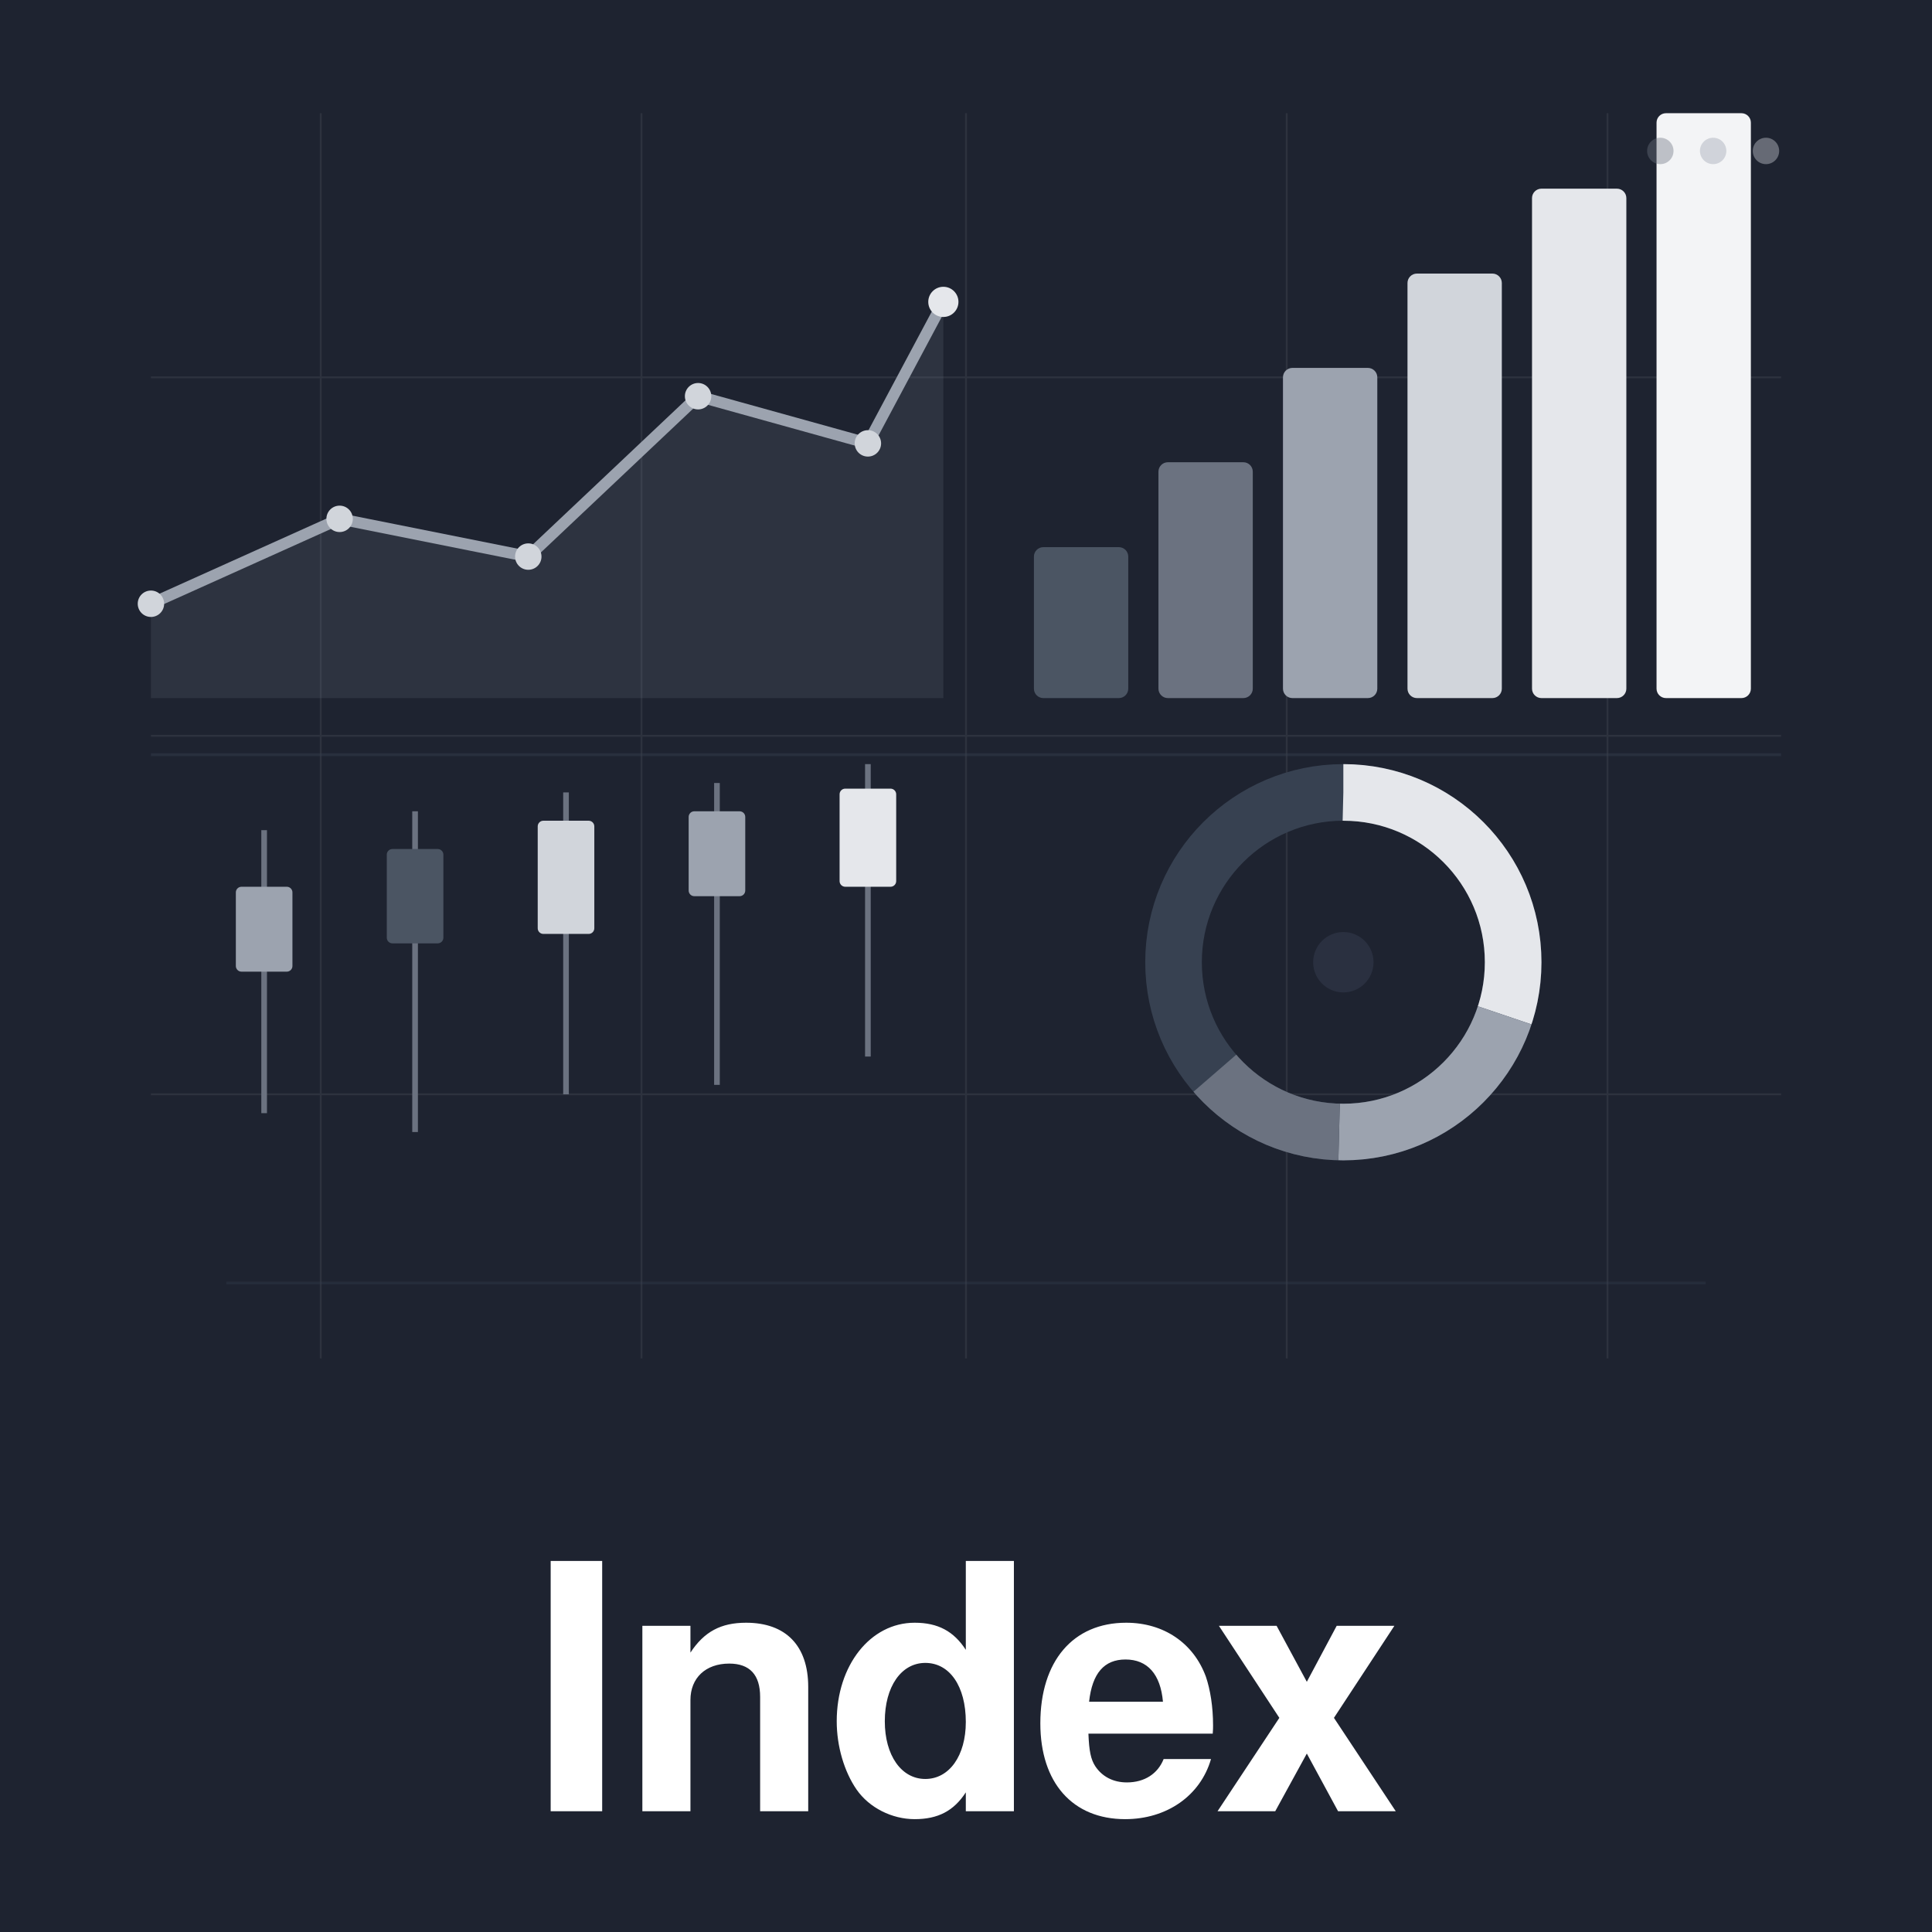
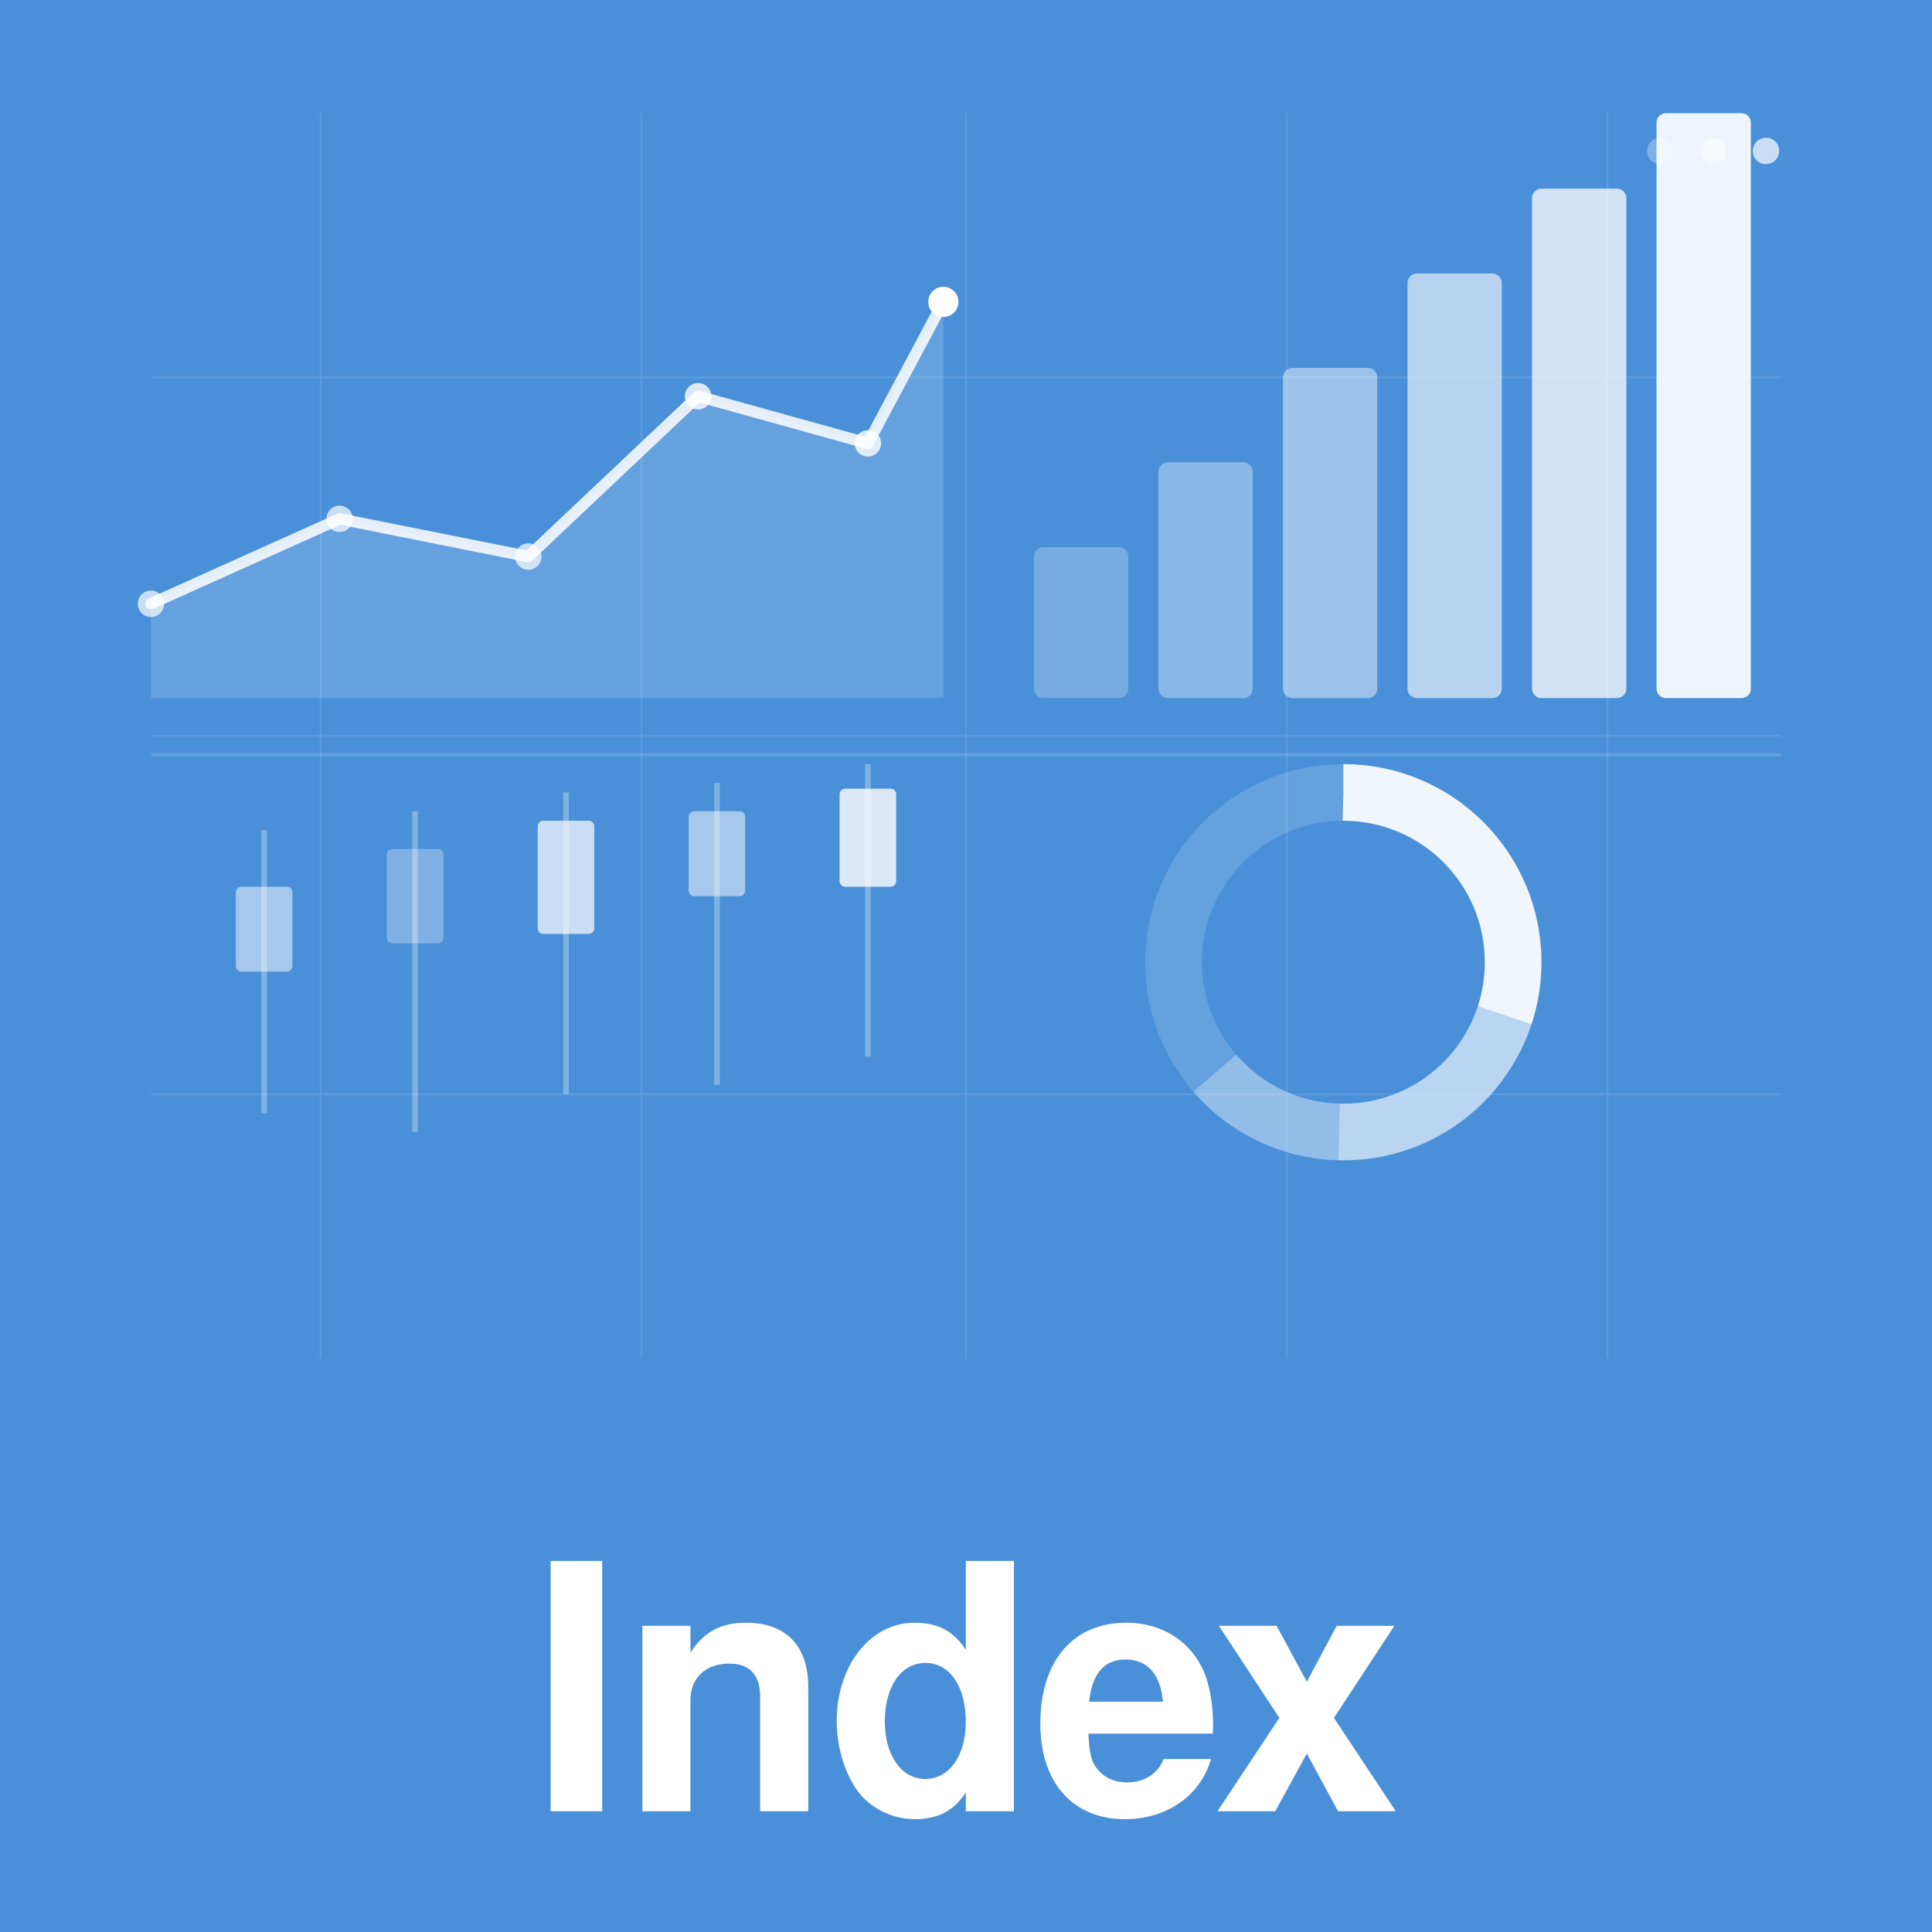
<svg xmlns="http://www.w3.org/2000/svg" width="1024" height="1024" viewBox="0 0 1024 1024">
-   <rect width="1024" height="1024" fill="#1e2330" />
-   <g opacity="0.07" stroke="#ffffff" stroke-width="1">
+   <rect width="1024" height="1024" fill="#4A90D9" />
+   <g opacity="0.1" stroke="#ffffff" stroke-width="1">
    <line x1="170" y1="60" x2="170" y2="720" />
    <line x1="340" y1="60" x2="340" y2="720" />
    <line x1="512" y1="60" x2="512" y2="720" />
    <line x1="682" y1="60" x2="682" y2="720" />
    <line x1="852" y1="60" x2="852" y2="720" />
    <line x1="80" y1="200" x2="944" y2="200" />
    <line x1="80" y1="390" x2="944" y2="390" />
    <line x1="80" y1="580" x2="944" y2="580" />
  </g>
  <g>
-     <path d="M80,320 L180,275 L280,295 L370,210 L460,235 L500,160 L500,370 L80,370 Z" fill="#6b7280" opacity="0.2" />
-     <polyline points="80,320 180,275 280,295 370,210 460,235 500,160" fill="none" stroke="#9ca3af" stroke-width="6" stroke-linecap="round" stroke-linejoin="round" />
-     <circle cx="80" cy="320" r="7" fill="#d1d5db" />
-     <circle cx="180" cy="275" r="7" fill="#d1d5db" />
-     <circle cx="280" cy="295" r="7" fill="#d1d5db" />
-     <circle cx="370" cy="210" r="7" fill="#d1d5db" />
-     <circle cx="460" cy="235" r="7" fill="#d1d5db" />
-     <circle cx="500" cy="160" r="8" fill="#e5e7eb" />
+     <path d="M80,320 L180,275 L280,295 L370,210 L460,235 L500,160 L500,370 L80,370 Z" fill="#ffffff" opacity="0.15" />
+     <polyline points="80,320 180,275 280,295 370,210 460,235 500,160" fill="none" stroke="#ffffff" stroke-width="6" stroke-linecap="round" stroke-linejoin="round" opacity="0.85" />
+     <circle cx="80" cy="320" r="7" fill="#ffffff" opacity="0.7" />
+     <circle cx="180" cy="275" r="7" fill="#ffffff" opacity="0.7" />
+     <circle cx="280" cy="295" r="7" fill="#ffffff" opacity="0.7" />
+     <circle cx="370" cy="210" r="7" fill="#ffffff" opacity="0.8" />
+     <circle cx="460" cy="235" r="7" fill="#ffffff" opacity="0.8" />
+     <circle cx="500" cy="160" r="8" fill="#ffffff" />
  </g>
  <g>
-     <rect x="548" y="290" width="50" height="80" rx="5" fill="#4b5563" />
-     <rect x="614" y="245" width="50" height="125" rx="5" fill="#6b7280" />
-     <rect x="680" y="195" width="50" height="175" rx="5" fill="#9ca3af" />
-     <rect x="746" y="145" width="50" height="225" rx="5" fill="#d1d5db" />
-     <rect x="812" y="100" width="50" height="270" rx="5" fill="#e5e7eb" />
-     <rect x="878" y="60" width="50" height="310" rx="5" fill="#f3f4f6" />
+     <rect x="548" y="290" width="50" height="80" rx="5" fill="#ffffff" opacity="0.25" />
+     <rect x="614" y="245" width="50" height="125" rx="5" fill="#ffffff" opacity="0.35" />
+     <rect x="680" y="195" width="50" height="175" rx="5" fill="#ffffff" opacity="0.45" />
+     <rect x="746" y="145" width="50" height="225" rx="5" fill="#ffffff" opacity="0.6" />
+     <rect x="812" y="100" width="50" height="270" rx="5" fill="#ffffff" opacity="0.75" />
+     <rect x="878" y="60" width="50" height="310" rx="5" fill="#ffffff" opacity="0.9" />
  </g>
-   <line x1="80" y1="400" x2="944" y2="400" stroke="#374151" stroke-width="1.5" opacity="0.4" />
+   <line x1="80" y1="400" x2="944" y2="400" stroke="#ffffff" stroke-width="1.5" opacity="0.15" />
  <g>
-     <line x1="140" y1="440" x2="140" y2="590" stroke="#6b7280" stroke-width="3" />
-     <rect x="125" y="470" width="30" height="45" rx="3" fill="#9ca3af" />
-     <line x1="220" y1="430" x2="220" y2="600" stroke="#6b7280" stroke-width="3" />
-     <rect x="205" y="450" width="30" height="50" rx="3" fill="#4b5563" />
-     <line x1="300" y1="420" x2="300" y2="580" stroke="#6b7280" stroke-width="3" />
-     <rect x="285" y="435" width="30" height="60" rx="3" fill="#d1d5db" />
-     <line x1="380" y1="415" x2="380" y2="575" stroke="#6b7280" stroke-width="3" />
-     <rect x="365" y="430" width="30" height="45" rx="3" fill="#9ca3af" />
-     <line x1="460" y1="405" x2="460" y2="560" stroke="#6b7280" stroke-width="3" />
-     <rect x="445" y="418" width="30" height="52" rx="3" fill="#e5e7eb" />
+     <line x1="140" y1="440" x2="140" y2="590" stroke="#ffffff" stroke-width="3" opacity="0.3" />
+     <rect x="125" y="470" width="30" height="45" rx="3" fill="#ffffff" opacity="0.5" />
+     <line x1="220" y1="430" x2="220" y2="600" stroke="#ffffff" stroke-width="3" opacity="0.3" />
+     <rect x="205" y="450" width="30" height="50" rx="3" fill="#ffffff" opacity="0.3" />
+     <line x1="300" y1="420" x2="300" y2="580" stroke="#ffffff" stroke-width="3" opacity="0.3" />
+     <rect x="285" y="435" width="30" height="60" rx="3" fill="#ffffff" opacity="0.7" />
+     <line x1="380" y1="415" x2="380" y2="575" stroke="#ffffff" stroke-width="3" opacity="0.3" />
+     <rect x="365" y="430" width="30" height="45" rx="3" fill="#ffffff" opacity="0.5" />
+     <line x1="460" y1="405" x2="460" y2="560" stroke="#ffffff" stroke-width="3" opacity="0.3" />
+     <rect x="445" y="418" width="30" height="52" rx="3" fill="#ffffff" opacity="0.8" />
  </g>
  <g transform="translate(712, 510)">
-     <circle cx="0" cy="0" r="90" fill="none" stroke="#374151" stroke-width="30" />
-     <circle cx="0" cy="0" r="90" fill="none" stroke="#e5e7eb" stroke-width="30" stroke-dasharray="170 396" stroke-dashoffset="0" transform="rotate(-90)" />
-     <circle cx="0" cy="0" r="90" fill="none" stroke="#9ca3af" stroke-width="30" stroke-dasharray="115 451" stroke-dashoffset="-170" transform="rotate(-90)" />
-     <circle cx="0" cy="0" r="90" fill="none" stroke="#6b7280" stroke-width="30" stroke-dasharray="75 491" stroke-dashoffset="-285" transform="rotate(-90)" />
-     <circle cx="0" cy="0" r="16" fill="#2a3040" />
+     <circle cx="0" cy="0" r="90" fill="none" stroke="#ffffff" stroke-width="30" opacity="0.15" />
+     <circle cx="0" cy="0" r="90" fill="none" stroke="#ffffff" stroke-width="30" opacity="0.9" stroke-dasharray="170 396" stroke-dashoffset="0" transform="rotate(-90)" />
+     <circle cx="0" cy="0" r="90" fill="none" stroke="#ffffff" stroke-width="30" opacity="0.55" stroke-dasharray="115 451" stroke-dashoffset="-170" transform="rotate(-90)" />
+     <circle cx="0" cy="0" r="90" fill="none" stroke="#ffffff" stroke-width="30" opacity="0.3" stroke-dasharray="75 491" stroke-dashoffset="-285" transform="rotate(-90)" />
+     <circle cx="0" cy="0" r="16" fill="#4A90D9" />
  </g>
-   <circle cx="880" cy="80" r="7" fill="#6b7280" opacity="0.4" />
-   <circle cx="908" cy="80" r="7" fill="#9ca3af" opacity="0.4" />
-   <circle cx="936" cy="80" r="7" fill="#d1d5db" opacity="0.4" />
-   <line x1="120" y1="680" x2="904" y2="680" stroke="#374151" stroke-width="1.5" opacity="0.3" />
+   <circle cx="880" cy="80" r="7" fill="#ffffff" opacity="0.3" />
+   <circle cx="908" cy="80" r="7" fill="#ffffff" opacity="0.5" />
+   <circle cx="936" cy="80" r="7" fill="#ffffff" opacity="0.7" />
  <text x="512" y="960" text-anchor="middle" font-family="-apple-system, 'SF Pro Display', 'Helvetica Neue', Helvetica, Arial, sans-serif" font-size="182" font-weight="700" fill="#ffffff" letter-spacing="-2">Index</text>
</svg>
